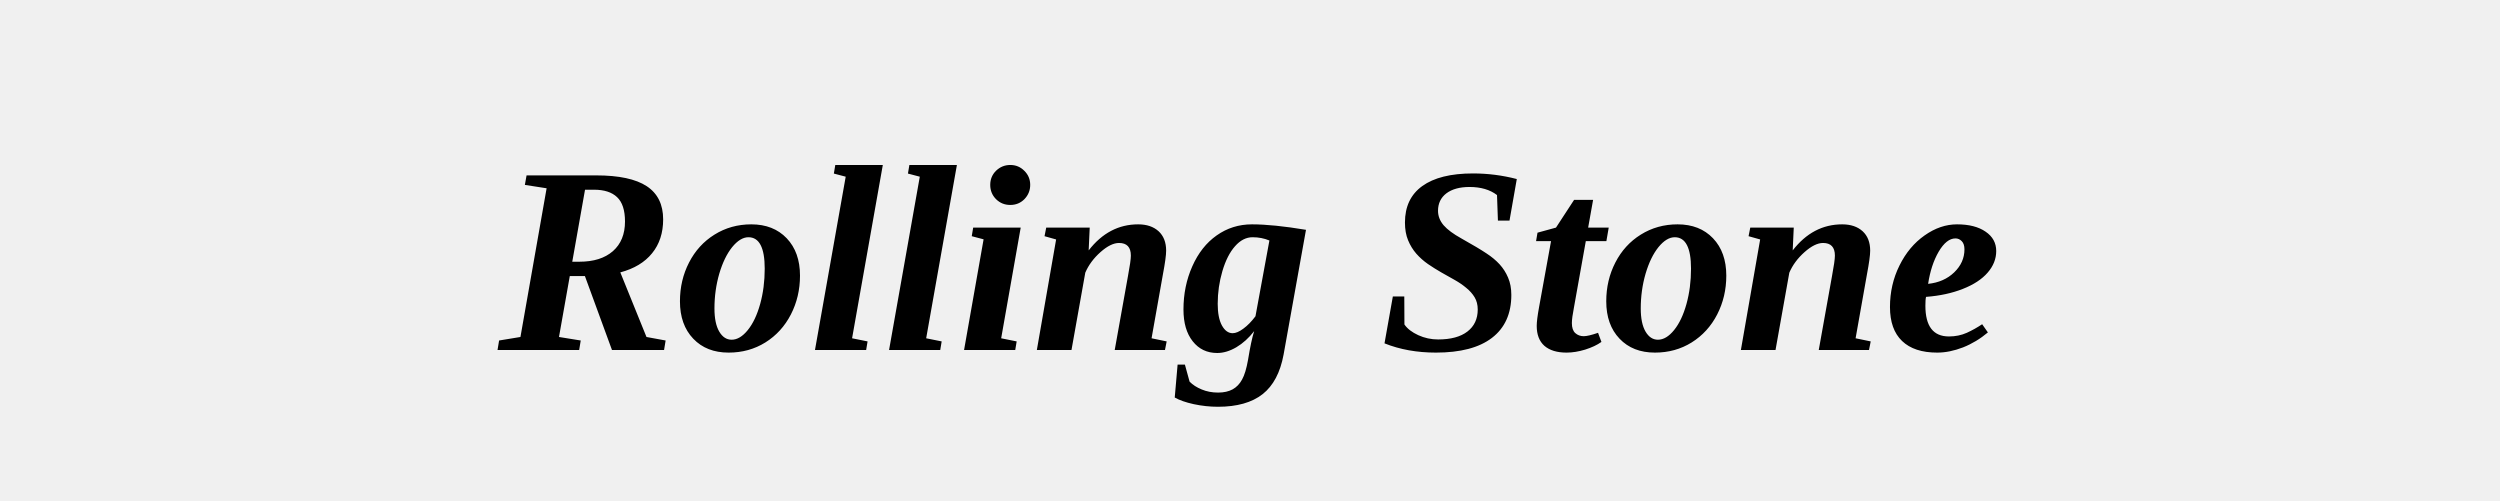
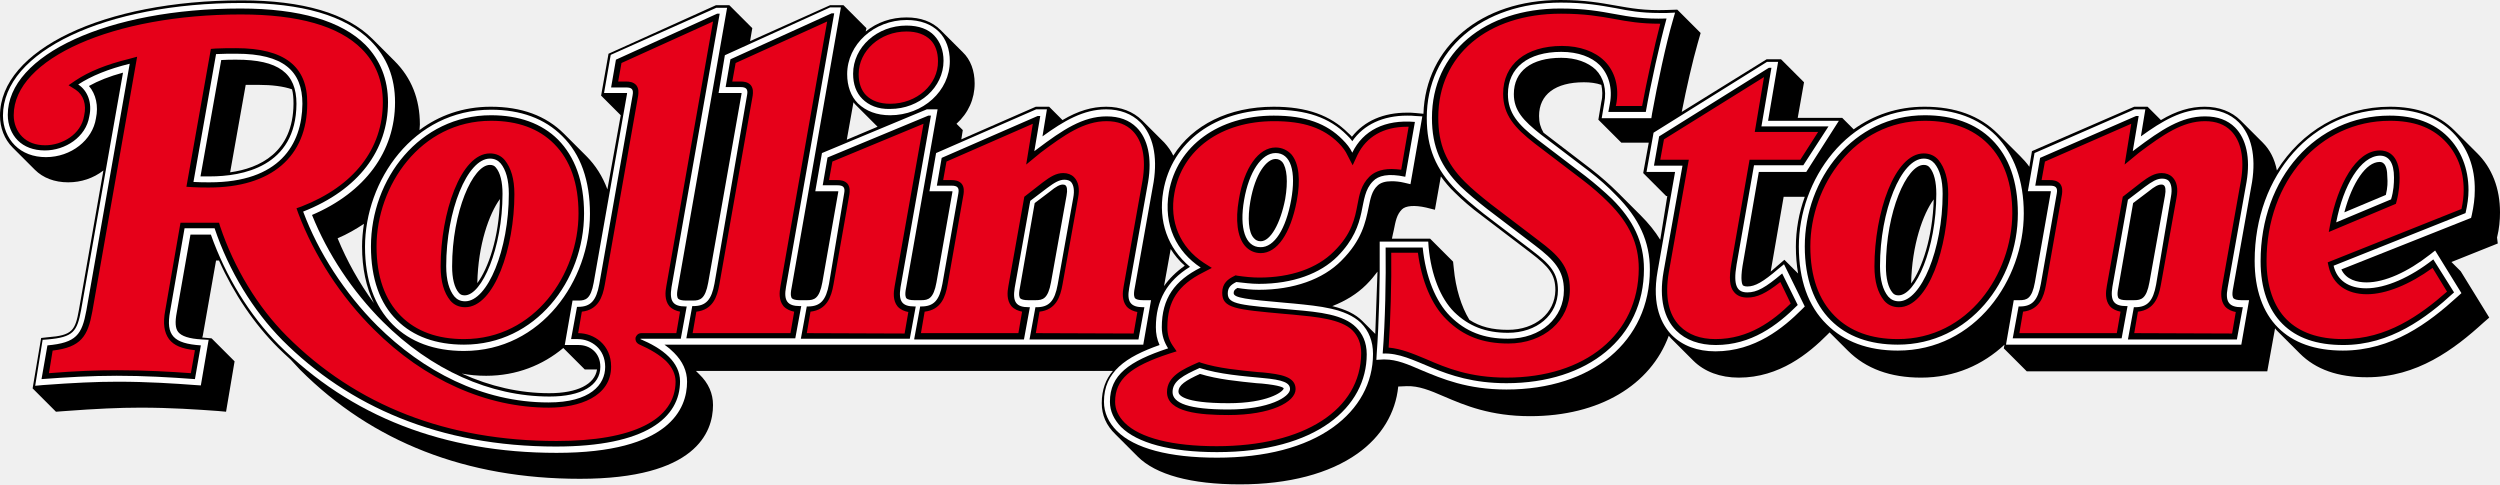
- <svg xmlns="http://www.w3.org/2000/svg" viewBox="0 0 300 60">
-   <text x="150" y="42" font-family="Georgia, 'Times New Roman', serif" font-size="32" font-weight="bold" font-style="italic" fill="#000" text-anchor="middle">Rolling Stone</text>
+ <svg xmlns="http://www.w3.org/2000/svg" xml:space="preserve" width="1000px" height="193.744px" x="0px" y="0px" version="1.1" viewBox="0 0 1000 193.744">
+   <path d="m990.661 61.073-8.895-8.895c-6.375-6.374-14.973-9.487-25.794-9.487-19.122 0-35.428 9.933-45.212 25.497-.889-4.596-2.815-8.302-5.633-11.118l-8.894-8.894c-3.559-3.558-8.6-5.485-14.379-5.485-5.635 0-11.268 1.631-17.492 5.337l-5.337-5.337h-5.336l-40.617 17.641-.296.148-1.038 6.226c-1.037-1.482-2.371-2.965-3.706-4.299l-8.895-8.895c-7.264-7.264-17.047-10.821-29.351-10.821-10.97 0-20.457 3.41-28.313 9.043l-4.596-4.596h-17.788l2.521-14.23-9.191-9.19h-5.781l-33.944 21.049c1.927-9.783 4.445-20.753 6.374-27.423l1.186-4.151-9.339-9.339-4.299.148c-8.896.297-14.379-.741-20.31-1.778C640.38 1.186 634.153 0 624.073 0c-31.574 0-53.811 18.678-54.699 45.508l-3.112-.296c-1.187-.148-2.372-.148-3.41-.148-9.485 0-17.047 3.261-22.087 9.636-.443-.445-.89-1.038-1.481-1.482-7.115-7.115-16.604-10.525-29.795-10.525-17.938 0-32.464 7.264-40.172 19.567-.891-1.927-2.225-3.706-3.559-5.188l-8.895-8.894c-3.559-3.558-8.599-5.485-14.379-5.485-5.633 0-11.267 1.631-17.492 5.337l-5.336-5.337h-5.337l-29.795 13.045.593-3.706-2.521-2.52c4.744-4.299 7.264-9.932 7.264-16.158 0-5.04-1.63-9.486-4.743-12.451l-8.895-8.895c-3.409-3.409-8.005-5.04-13.638-5.04-6.077 0-11.71 1.927-16.306 5.633l.296-1.334-9.19-9.19h-5.336L300.03 16.454l.889-5.188-9.19-9.19h-5.336l-42.989 19.419-2.964 16.751 7.856 7.856-5.336 29.646c-1.927-5.188-4.744-9.635-8.45-13.341l-8.894-8.895c-7.264-7.264-17.047-10.821-29.351-10.821-11.118 0-20.753 3.558-28.461 9.339 0-.741.148-1.482.148-2.224 0-10.228-3.409-18.678-10.08-25.348l-8.894-8.895C138.749 5.336 121.109.149 96.65.149 41.506.149 0 20.012 0 46.249c0 4.893 1.779 9.487 5.04 12.749l8.894 8.894c3.261 3.262 7.856 5.04 13.341 5.04 5.188 0 10.08-1.63 14.083-4.743l-9.784 55.736c-1.482 8.303-2.668 10.229-12.452 10.971l-2.668.297-3.409 20.158 9.339 9.34 4.002-.297c12.007-.89 21.198-1.334 29.795-1.334 12.007 0 22.828.741 30.981 1.334l3.261.297 3.41-20.16-9.191-9.19-3.409-.296h-.296c0-.148 0-.445.148-.593l5.336-30.24h1.186c5.93 13.341 14.083 25.349 23.569 34.835 1.631 1.631 3.261 3.113 5.04 4.744 1.334 1.482 2.668 2.816 3.854 4.15 28.906 28.906 66.558 43.58 111.918 43.58 46.25 0 53.217-18.528 53.217-29.498 0-4.596-1.779-8.746-5.485-12.305l-1.334-1.334h166.765c-2.816 3.262-4.447 7.412-4.447 12.896 0 4.744 1.779 8.895 5.485 12.451l8.894 8.896c7.264 7.263 21.347 11.117 40.914 11.117 19.418 0 35.725-4.3 46.99-12.304 9.636-6.818 15.269-16.307 16.306-26.83l3.41-.148c4.743-.148 9.189 1.63 14.972 4.15 8.301 3.558 18.529 7.855 34.392 7.855 27.72 0 48.177-12.451 55.439-32.167.296.296.593.741.89 1.037l8.895 8.896c4.447 4.447 10.821 6.817 18.232 6.817 16.307 0 28.018-9.782 35.28-17.047l1.037-1.037 7.264 7.265c7.265 7.263 17.047 10.819 29.352 10.819 13.49 0 24.756-5.188 33.354-13.192l-.297 1.482 9.19 9.189h96.206l3.111-17.194c.297.444.741.89 1.038 1.187l8.895 8.895c6.374 6.374 15.269 9.486 26.831 9.486 20.012 0 34.836-11.117 46.693-21.938l2.225-1.927-11.414-18.529-3.706-3.705 18.528-7.412-.296-2.373c.89-3.558 1.187-6.967 1.187-10.08-.001-9.487-3.114-17.788-9.34-23.866zM92.055 68.93l6.226-34.983h5.188c5.336 0 9.932.593 13.341 1.778.445 1.631.593 3.558.593 5.781-.148 19.567-13.638 25.793-25.348 27.424zm42.988 26.386c3.854-1.631 7.412-3.706 10.525-5.781-.445 2.965-.741 6.078-.741 9.043 0 8.745 1.63 16.306 4.744 22.68-5.93-8.154-10.822-16.9-14.528-25.942zm64.927-15.713c-.296 15.416-4.743 27.869-9.042 33.649.297-15.416 4.743-27.72 9.042-33.649zm19.716 77.675c-11.71 0-23.569-2.668-34.983-7.855 3.113.594 6.226.891 9.784.891 12.155 0 22.68-4.301 30.833-11.119l8.598 8.599h4.892c-.891 5.928-7.858 9.484-19.124 9.484zM338.719 55.885l2.668-14.972c.296.444.741.89 1.038 1.186l8.597 8.598-12.303 5.188zm126.89 58.553 2.668-14.823c1.481 2.372 3.408 4.743 5.633 6.671-3.557 2.52-6.225 5.188-8.301 8.152zm84.495 19.124-5.188-5.188c-2.669-2.668-6.521-4.597-12.008-5.931 5.337-2.074 9.932-4.892 13.638-8.598 1.779-1.777 3.113-3.408 4.447-5.188-.296 8.301-.593 17.196-.889 24.905zm53.068-1.631c-6.226 0-11.117-1.187-15.416-4.002-3.262-5.338-5.484-12.602-6.226-20.457l-.297-2.816-9.19-9.19h-15.269c.297-1.186.443-2.372.74-3.409.741-3.706 1.187-6.227 3.262-8.302 1.481-1.482 5.04-1.778 9.636-.741l3.558.89 2.372-13.341c1.63 2.223 3.409 4.446 5.633 6.521 2.816 2.817 6.522 6.078 10.971 9.339l19.271 14.677c7.411 5.633 9.933 8.746 9.933 14.971-.152 9.188-8.008 15.86-18.978 15.86zm60.926-36.023c-2.075-3.409-4.744-6.67-7.855-9.783l-8.896-8.895c-3.409-3.409-6.967-6.522-10.97-9.635l-18.974-14.527c-1.188-2.075-1.779-4.003-1.779-6.671 0-8.598 6.522-13.489 17.937-13.489 2.521 0 4.893.297 6.968 1.038.444 2.075.594 4.446 0 6.818l-1.187 7.115 9.19 9.19h10.97l-2.224 12.155 9.189 9.191h.445l-2.814 17.493zm55.143 13.489-5.485-5.483-3.261 2.815c-.741.742-1.631 1.334-2.224 1.928l5.188-29.943h8.449c-2.372 6.522-3.559 13.342-3.559 20.012.003 3.705.299 7.263.892 10.671zm45.212 4.004c.297-15.418 4.743-27.868 9.042-33.649-.444 15.415-4.743 27.72-9.042 33.649z" />
+   <path fill="#FFF" d="m865.986 78.272-6.222 34.69c-1.188 6.52-3.26 7.109-6.08 7.109h-3.108c-1.63 0-2.67-.299-3.12-.74-.29-.299-.74-1.33-.14-4.148l5.93-33.951 6.07-4.59c2.52-2.08 4.01-2.82 5.188-2.82.601 0 .892.15 1.04.3.593.44.892 1.78.442 4.15zm15.869-34.54c-9.05 0-16.899 4.59-25.5 10.82l1.78-10.82h-4.301l-40.02 17.49-2.671 15.27h9.189v.3l-6.38 36.17c-1.181 6.52-3.26 7.109-6.069 7.109h-2.381l-3.108 17.791h94.129l3.11-17.791h-3.11c-1.63 0-2.67-.299-3.109-.74-.3-.299-.74-1.33-.15-4.148l7.562-42.4c1.63-10.37-.301-18.82-5.34-23.86-3.41-3.412-8.15-5.191-13.631-5.191zm-455.239 34.54-6.222 34.69c-1.188 6.52-3.26 7.109-6.079 7.109h-3.109c-1.63 0-2.67-.299-3.12-.74-.29-.299-.739-1.33-.14-4.148l5.93-33.951 6.07-4.59c2.52-2.08 4.01-2.82 5.188-2.82.59 0 .892.15 1.041.3.592.44.89 1.78.441 4.15zm-342.72-7.71h-3.7l8.3-46.55c2.07-.14 4-.14 6.07-.14 16.76 0 24.02 5.33 24.02 17.64-.15 25.34-21.79 29.05-34.69 29.05zm376.52 49.509h-3.26c-1.63 0-2.67-.299-3.11-.739-.3-.299-.74-1.33-.149-4.147l7.561-42.401c1.63-10.37-.3-18.82-5.34-23.86-3.41-3.41-8.15-5.19-13.642-5.19-9.038 0-16.89 4.59-25.488 10.82l1.779-10.82h-4.301l-40.029 17.49-2.66 15.27h9.189v.3l-6.38 36.17c-1.18 6.521-3.26 7.109-6.08 7.109h-2.81c-1.631 0-2.67-.3-3.12-.74-.29-.299-.74-1.33-.14-4.147l12.6-71.452h-4.3l-41.95 17.49-2.67 15.27h9.189v.3l-6.369 36.17c-1.19 6.521-3.271 7.109-6.08 7.109h-2.971c-1.63 0-2.66-.3-3.109-.74-.301-.299-.74-1.33-.15-4.147L336.347 2.962h-4.301l-42.1 19.13-2.52 15.12h9.189v.29l-13.34 75.601c-1.19 6.529-3.26 7.119-6.08 7.119h-2.82c-1.63 0-2.66-.301-3.109-.74-.291-.299-.74-1.34-.15-4.149l19.72-112.22h-4.3l-42.25 18.83-2.67 15.27h9.2v.29l-13.351 75.601c-1.18 6.529-3.26 7.119-6.07 7.119h-2.379l-3.11 17.789h5.63c4.3 0 8.6 2.961 8.6 8.74 0 7.42-7.56 11.861-20.31 11.861-23.71 0-47.431-10.67-66.7-29.941-12.16-12.16-22.09-27.129-28.32-42.689 21.2-9.05 33.21-25.35 33.21-45.07 0-9.93-3.26-18.08-9.78-24.6-10.08-10.08-27.43-15.12-51.59-15.12-54.4 0-95.46 19.41-95.46 45.06 0 4.59 1.77 8.89 4.74 11.86 3.11 3.11 7.41 4.74 12.45 4.74 10.08 0 18.68-6.82 20.01-15.56 1.04-4.89 0-9.64-2.81-12.9 3.7-2.07 8.15-3.85 13.63-5.34l-16.75 94.87c-1.63 8.75-3.11 10.972-13.49 11.861l-1.92.149-2.97 18.379 3.12-.289c12-.891 21.34-1.34 29.939-1.34 12.01 0 22.98.738 30.98 1.34l2.22.148 3.12-18.238-2.67-.149c-5.19-.291-8.15-1.33-9.49-2.962-1.18-1.479-1.33-4-.59-7.858l5.48-31.131h8.16c5.93 16.75 15.56 32.319 27.12 44.03 28.76 28.761 66.12 43.279 111.18 43.279 45.36 0 52.181-17.779 52.181-28.459 0-4.301-1.78-8.149-5.19-11.561a27.607 27.607 0 0 0-3.85-3.26h191.52l3.11-17.791zm30.98 41.211c-18.529 0-20.011-3.41-20.011-4.59 0-2.67 2.82-4.451 8.602-7.121 7.26 2.221 15.409 2.961 22.68 3.711l2.07.139c7.56.75 8.6 1.631 8.75 1.932-.301 1.478-6.671 5.929-22.091 5.929zm8.75-80.791c1.93-11.12 6.52-16.9 10.079-16.9 1.181 0 1.931.45 2.671 1.19 1.92 2.37 2.368 7.86 1.18 14.82-1.92 9.93-5.93 16.899-9.78 16.899-1.189 0-2.079-.439-2.819-1.33-2.071-2.227-2.521-7.858-1.331-14.679zm17.34 40.92-3.41-.299c-15.271-1.34-20.602-1.93-20.602-3.861 0-.74.15-1.33 1.48-2.068 2.819.439 5.63.738 8.601.738 13.779 0 25.641-4.148 33.05-11.709 8.159-8.15 9.641-15.42 10.83-21.201.739-3.699 1.329-6.669 3.551-8.739 1.188-1.19 3.119-1.78 5.64-1.78 1.479 0 3.261.15 5.04.59l2.521.59 4.739-27.12-2.67-.15c-1.18-.15-2.22-.15-3.41-.15-9.63 0-17.34 3.56-21.938 10.23-.59-.89-1.33-1.63-2.221-2.52-6.971-6.97-16.16-10.08-29.05-10.08-23.431 0-40.921 12.75-44.331 32.61-2.068 12.009 1.78 22.829 10.682 30.239-9.2 5.631-13.641 13.49-13.641 24.16 0 2.521.439 4.892 1.479 7.119-13.49 4.74-22.24 10.672-22.24 22.682 0 4.3 1.78 8.3 5.19 11.709 6.97 6.972 20.899 10.67 40.028 10.67 19.271 0 35.28-4.149 46.4-12.149 10.37-7.42 16-17.789 16-29.351 0-5.038-1.63-9.198-4.89-12.459-6.068-5.781-16.598-6.67-26.828-7.701zm-161.43-75.309c13.2 0 23.871-9.78 23.871-21.64 0-4.75-1.48-8.9-4.301-11.71-3.109-3.12-7.561-4.75-12.9-4.75-13.189 0-23.859 9.79-23.859 21.65 0 4.74 1.48 8.89 4.3 11.71 3.26 3.11 7.559 4.74 12.889 4.74zm-160.09 19.86c1.04 0 1.78.3 2.37 1.04 1.78 2.08 2.67 5.78 2.67 10.53 0 21.79-8.3 40.609-15.12 40.609-1.039 0-1.779-.289-2.369-1.029-1.78-2.079-2.67-5.78-2.67-10.53 0-21.94 8.299-40.62 15.119-40.62zm-38.84 63.891c6.97 6.969 16.6 10.529 28.46 10.529 31.13 0 50.4-28.461 50.4-54.851 0-13.34-3.7-23.86-11.12-31.13-6.96-6.96-16.6-10.52-28.46-10.52-31.13 0-50.4 28.46-50.4 54.841 0 13.199 3.71 23.72 11.12 31.131zm478.511-61.371-19.271-14.67c-7.12-5.63-10.83-9.64-10.83-16.16 0-9.19 6.97-14.53 18.979-14.53 5.78 0 10.67 1.78 13.78 4.75 3.12 3.11 4.45 8 3.41 13.34l-1.03 6.08h19.86l.3-1.93c2.07-11.41 5.63-28.16 8.301-37.21l.89-3.11-3.261.15h-2.97c-7.409 0-12.3-.89-17.489-1.93-5.931-1.04-12.011-2.22-21.939-2.22-31.57 0-53.66 18.97-53.66 46.1 0 11.86 3.56 20.6 12.01 29.05 2.811 2.819 6.521 5.931 10.82 9.34l19.271 14.681c7.409 5.629 10.369 9.039 10.369 15.859 0 9.93-8.449 17.051-20.01 17.051-8.891 0-15.71-2.67-21.49-8.312-5.49-5.479-9.188-14.819-10.229-25.938l-.15-2.221h-19.42v2.371c.149 13.34-.29 30.238-1.18 42.25l-.15 2.67 2.67-.149h.74c4.74 0 9.189 1.931 14.67 4.299 8.16 3.41 18.24 7.712 33.95 7.712 34.24 0 57.37-19.271 57.37-48.029 0-11.122-4.301-20.461-13.49-29.65-3.412-3.564-6.972-6.674-10.821-9.644zm75.599 39.14c-6.08 5.189-9.19 6.969-12.312 6.969-1.33 0-1.63-.449-1.778-.449-.291-.438-1.03-2.069-.142-7.709l6.521-37.65h18.971l13.05-20.46h-28.319l4.011-23.57h-4.45l-45.36 28.32-2.819 15.71h11.42l-6.97 39.58c-2.521 14.08 1.779 21.64 5.63 25.64 4.301 4.302 10.229 6.531 17.489 6.531 15.87 0 27.28-9.49 34.54-16.75l1.19-1.191-8.301-16.897-2.371 1.926zm243.1-29.65-16.6 6.97c3.108-11.86 8.75-20.16 14.08-20.16.739 0 3.119 0 3.119 6.22.141 1.64.141 4.009-.599 6.97zm26.689-25.05c-6.079-6.08-14.529-9.19-25.061-9.19-30.829 0-54.1 26.09-54.1 60.63 0 11.41 3.26 20.601 9.34 26.681 6.069 6.08 14.819 9.188 25.94 9.188 19.56 0 34.239-10.971 45.948-21.641l1.48-1.34-10.521-17.039-2.08 1.629c-8.891 6.961-18.079 11.121-25.351 11.121-3.7 0-8.149-1.041-10.08-5.189l51.89-20.61.291-1.18c.75-3.41 1.189-6.67 1.189-9.79.156-9.34-2.954-17.34-8.885-23.27zm-221.619 65.22c-1.03 0-1.78-.289-2.37-1.029-1.78-2.079-2.67-5.78-2.67-10.53 0-21.789 8.3-40.62 15.12-40.62 1.039 0 1.778.3 2.38 1.04 1.771 2.08 2.659 5.78 2.659 10.53 0 21.939-8.297 40.609-15.119 40.609zm38.99-63.89c-6.972-6.96-16.602-10.52-28.461-10.52-31.13 0-50.399 28.46-50.399 54.85 0 13.34 3.7 23.86 11.12 31.131 6.96 6.959 16.6 10.521 28.46 10.521 31.13 0 50.398-28.459 50.398-54.851.002-13.191-3.858-23.711-11.118-31.131z" />
+   <path d="M203.533 77.528c0 22.229-8.45 42.991-17.49 42.991-1.93 0-3.27-.75-4.3-1.932-2.08-2.52-3.26-6.52-3.26-12.158 0-22.229 8.45-42.991 17.49-42.991 1.93 0 3.26.75 4.3 1.93 2.069 2.52 3.26 6.52 3.26 12.16zm-44.771 50.549c6.521 6.521 15.71 9.781 26.83 9.781 28.61 0 48.03-25.5 48.03-52.48 0-12.89-3.71-22.68-10.38-29.5-6.521-6.52-15.71-9.78-26.83-9.78-28.61 0-48.03 25.5-48.03 52.479 0 12.891 3.56 22.83 10.38 29.5zm646.31 7.41.02-.149h-.02v.149zm2.369-12.9-2.351 12.75h43.562l2.369-12.898h-.439c-5.039 0-6.52-2.069-5.629-7.711l6.219-34.83 6.82-5.19c2.82-2.07 4.74-3.26 6.82-3.26 1.18 0 2.069.3 2.67.89 1.028 1.18 1.479 3.26.891 6.371l-5.932 35.129c-1.189 6.531-3.41 9.052-8.449 9.052h-.449l-2.371 12.891h43.58l2.371-12.891h-.441c-5.039 0-6.67-2.08-5.629-7.709l7.56-42.402c1.631-9.63-.148-17.34-4.601-21.79-2.959-2.96-6.969-4.44-12.01-4.44-9.479 0-17.49 5.33-27.721 13.04l-1.18.89 2.37-14.08h-1.041l-38.389 16.75-1.932 11.12h5.932c2.219 0 3.109.74 2.67 3.11l-6.371 36.17c-1.188 6.521-3.41 9.039-8.448 9.039l-.451-.001zm-441.738 12.9v.291h43.88l2.37-12.891h-.45c-5.04 0-6.52-2.08-5.63-7.709l6.229-34.842 6.82-5.179c2.812-2.08 4.74-3.27 6.812-3.27 1.188 0 2.08.3 2.67.89 1.039 1.19 1.479 3.26.89 6.38l-6.22 34.68c-1.19 6.531-3.41 9.052-8.45 9.052h-.45l-2.37 12.891h43.58l2.37-12.891h-.438c-5.041 0-6.669-2.08-5.641-7.709l7.57-42.402c1.631-9.63-.15-17.34-4.599-21.79-2.972-2.96-6.972-4.44-12.012-4.44-9.479 0-17.488 5.33-27.72 13.04l-1.18.89 2.369-14.08h-1.039l-38.392 16.75-1.93 11.12h5.93c2.221 0 3.109.74 2.67 3.11l-6.38 36.17c-1.181 6.521-3.41 9.039-8.45 9.039h-.439l-2.37 12.9zm150.75-55.439c-2.07 11.41-6.672 18.971-12.301 18.82-6.08 0-8.449-7.701-6.521-18.82 1.931-11.271 6.969-18.83 12.601-18.83 6.081 0 8.299 7.26 6.221 18.83zm-.441 75.599c0 3.109-8.448 8.15-24.608 8.15-15.859 0-22.381-2.52-22.381-6.971 0-4.439 4.301-6.67 10.819-9.629 7.861 2.52 17.49 3.26 25.201 4 8.299.741 10.969 1.931 10.969 4.45zm46.099-84.939 3.852-21.94c-12-1.04-20.75 3.41-25.051 12.3-.891-1.92-2.221-3.55-4-5.33-6.23-6.23-14.529-9.49-27.42-9.49-21.939 0-38.689 12.01-41.949 30.68-2.23 13.2 3.109 23.72 12.738 30.101-10.369 5.181-15.56 12.3-15.56 23.859 0 3.41 1.039 6.08 2.521 8.449-15.71 5.191-23.27 10.67-23.27 21.352 0 3.851 1.629 7.109 4.439 10.08 6.38 6.369 19.57 10.08 38.399 10.08 39.869 0 59.88-18.092 59.88-39.141 0-4.891-1.771-8.301-4.289-10.82-5.041-5.039-14.381-6.08-25.062-6.971-21.188-1.92-26.229-2.068-26.229-6.52 0-2.22 1.03-3.41 3.41-4.59 2.811.291 5.92.739 9.041.739 13.641 0 24.608-4.149 31.42-10.971 13.049-13.189 7.709-23.57 14.229-30.089 2.083-2.228 6.083-3.258 12.901-1.778zm-217.158-31.13c2.521 2.52 6.22 4.15 11.11 4 11.709 0 21.35-8.6 21.35-19.27 0-4.15-1.34-7.56-3.71-10.08s-6.07-4-11.12-4c-11.71 0-21.34 8.6-21.34 19.27 0 4.15 1.189 7.56 3.71 10.08zm-7.271 37.65-6.08 36.32c-1.18 6.52-3.41 9.039-8.449 9.039h-.44l-2.37 12.9h43.58l2.37-12.9h-.44c-5.039 0-6.529-2.068-5.64-7.709l12.16-68.63h-1.04l-40.32 16.75-1.93 11.12h5.93c2.23 0 3.119.74 2.669 3.11zm-38.84-39.28-13.04 75.449c-1.19 6.521-3.409 9.041-8.45 9.041h-.449l-2.371 12.898h43.58l2.381-12.898h-.45c-5.04 0-6.67-2.069-5.63-7.711l19.27-109.39h-1.039l-40.471 18.38-1.92 11.11h5.93c2.22.001 3.109.751 2.659 3.121zm-214.94 34.98c-1.93 0-4.3 0-6.52-.15l9.04-51.14c2.67-.15 5.34-.15 8.15-.15 18.83 0 26.39 6.97 26.39 20.02-.149 16.45-9.339 31.42-37.06 31.42zm172.551 62.559h15.86l2.369-12.899h-.439c-5.04 0-6.53-2.067-5.641-7.709l19.271-109.4h-1.03l-40.47 18.39-1.931 11.11h5.931c2.37 0 3.11.74 2.67 3.12l-13.34 75.601c-1.19 6.52-3.41 9.039-8.45 9.039h-.45l-2.37 12.9h2.67c5.34 0 10.971 3.85 10.971 11.108 0 7.121-5.931 14.229-22.681 14.229-26.54 0-50.25-12.6-68.49-30.68-13.04-13.051-23.57-29.35-29.64-45.66 22.23-8.74 33.94-24.6 33.94-43.73 0-9.19-3.11-16.9-9.04-22.97-9.49-9.49-26.24-14.53-49.95-14.53-52.78 0-93.1 18.53-93.1 42.54 0 4.01 1.49 7.71 4.01 10.23s6.22 4 10.82 4c8.15 0 16.45-5.33 17.78-13.63 1.19-5.34-.59-10.23-4.439-12.75 5.189-3.41 12.149-6.23 20.6-8.3l-17.34 98.72c-1.78 9.641-4 12.9-15.57 13.939l-2.37 13.49c10.08-.75 20.01-1.34 30.09-1.34 10.97 0 21.2.59 31.28 1.34l2.37-13.49c-10.97-.75-14.08-4.01-12.3-13.639l5.78-33.211h12.01c5.78 17.199 15.42 32.91 27.13 44.77 26.38 26.391 62.7 42.541 109.39 42.541 36.03 0 49.66-11.561 49.66-26.09 0-3.851-1.779-7.111-4.439-9.781-3.12-3.109-7.271-5.34-11.42-7.109-.002-.149.298-.149.298-.149zm296.619 5.93c13.039-.6 23.119 11.861 49.51 11.861 32.609 0 55-18.24 55-45.66 0-10.82-4.301-19.57-12.75-28.021-3.119-2.96-6.67-6.08-10.68-9.19l-19.271-14.67c-7.711-5.93-11.711-10.53-11.711-18.09 0-10.52 8.01-16.9 21.351-16.9 6.819 0 12.149 2.08 15.409 5.34 3.562 3.7 5.191 9.19 4.011 15.42l-.601 3.26h14.98c1.92-10.97 5.631-27.72 8.301-37.36-18.24.59-22.682-4-42.551-4-30.091 0-51.291 17.49-51.291 43.73 0 11.86 3.711 19.71 11.422 27.42 2.959 2.82 6.67 5.93 10.67 9.04l19.27 14.681c7.562 5.779 11.42 9.93 11.42 17.789 0 10.971-9.051 19.42-22.391 19.42-9.629 0-16.9-2.82-23.119-9.039-5.781-5.791-9.791-15.721-10.971-27.43h-14.83c.152 12.45-.139 29.501-1.178 42.399zm145.86-24.459c-4 0-5.778-2.52-4.299-11.121l6.969-39.729h19.722l10.08-15.56h-26.83l4-23.42h-1.041l-43.879 27.42-2.07 11.71h11.41l-7.562 42.4c-1.93 10.971.302 18.819 5.041 23.569 3.859 3.851 9.34 5.779 15.859 5.779 14.09 0 24.461-7.709 32.76-16.01l-6.219-12.6c-6.67 5.632-10.08 7.562-13.941 7.562zm235.55-28.02c2.819-14.82 9.778-26.53 17.489-26.68 3.56 0 5.629 2.82 5.629 8.74 0 2.38-.139 5.34-1.18 8.75l-21.938 9.19zm47.141 28.02-8.301-13.201c-9.041 7.121-18.98 11.57-26.83 11.57-7.119 0-11.711-3.26-13.051-9.039l52.771-21.051c.75-3.27 1.189-6.23 1.189-9.2 0-8.74-3.109-16.15-8.302-21.34-5.489-5.49-13.188-8.45-23.27-8.45-29.359 0-51.59 24.9-51.59 58.259 0 10.972 3.108 19.41 8.75 25.052 5.631 5.631 13.631 8.448 24.311 8.448 18.823.001 33.202-10.818 44.323-21.048zm-204.57-39.43c0 22.229-8.59 42.991-17.49 42.991-1.93 0-3.26-.75-4.301-1.932-2.069-2.52-3.26-6.52-3.26-12.158 0-22.229 8.451-42.991 17.49-42.991 1.93 0 3.26.75 4.301 1.93 2.08 2.52 3.26 6.52 3.26 12.16zm-44.76 50.549c6.52 6.521 15.559 9.781 26.83 9.781 28.609 0 48.02-25.5 48.02-52.48 0-12.89-3.551-22.68-10.37-29.5-6.521-6.52-15.709-9.78-26.83-9.78-28.609 0-48.029 25.5-48.029 52.479-.002 12.891 3.709 22.83 10.379 29.5z" />
+   <path fill="#E60019" d="M195.975 61.366c2.37 0 4.45.89 5.93 2.67 2.52 3.11 3.85 7.56 3.85 13.641 0 21.34-8 45.209-19.71 45.209-2.38 0-4.45-.89-5.93-2.67-2.521-3.109-3.86-7.56-3.86-13.64 0-21.339 8.01-45.21 19.72-45.21zm-10.38 74.27c28.31 0 45.81-25.949 45.81-50.26 0-12-3.26-21.34-9.79-27.86-6.07-6.08-14.521-9.2-25.2-9.2-28.31 0-45.8 26.09-45.8 50.26 0 12 3.26 21.34 9.779 27.87 6.081 6.071 14.531 9.19 25.201 9.19zm668.099-2.38 39.141.149 1.479-8.6c-1.479-.289-3.109-.891-4.301-2.221-1.93-2.37-1.63-5.63-1.188-8l7.56-42.4c1.49-8.89 0-15.86-4-19.86-2.521-2.52-5.93-3.86-10.38-3.86-9.04 0-16.891 5.49-26.38 12.6l-5.78 4.75 2.66-16.31-34.53 15.12-1.34 7.41h3.261c1.341 0 2.97.15 4.149 1.48 1.04 1.34.89 2.97.75 4.161l-6.38 36.159c-.892 5.04-2.67 10.08-9.19 10.83l-1.479 8.59h38.979l1.49-8.59c-1.49-.3-3.12-.891-4.3-2.229-1.931-2.371-1.631-5.631-1.19-8l6.38-35.73 7.41-5.78c2.96-2.22 5.33-3.7 8.15-3.7 1.778 0 3.26.59 4.3 1.63 1.78 1.78 2.37 4.59 1.63 8.3l-6.229 34.68c-.891 5.04-2.659 10.08-9.189 10.83l-1.483 8.591zm-439.369 0 39.13.149 1.489-8.6c-1.489-.289-3.119-.891-4.3-2.221-1.931-2.37-1.631-5.63-1.189-8l7.56-42.4c1.48-8.89 0-15.86-4-19.86-2.52-2.52-5.93-3.86-10.38-3.86-9.04 0-16.898 5.49-26.38 12.6l-5.779 4.75 2.659-16.31-34.54 15.12-1.33 7.41h3.26c1.34 0 2.971.15 4.15 1.48 1.04 1.34.891 2.97.74 4.161l-6.37 36.159c-.89 5.04-2.67 10.08-9.19 10.83l-1.479 8.59h38.979l1.479-8.59c-1.479-.3-3.109-.891-4.29-2.229-1.931-2.371-1.63-5.631-1.189-8l6.37-35.73 7.421-5.78c2.959-2.22 5.329-3.7 8.148-3.7 1.78 0 3.26.59 4.3 1.63 1.78 1.78 2.37 4.59 1.631 8.3l-6.229 34.68c-.891 5.04-2.67 10.08-9.19 10.83l-1.481 8.591zm537.65-73.079c2.37 0 7.86 1.04 7.86 10.97 0 2.08-.15 5.34-1.189 9.34l-.291 1.04-26.84 11.27.75-4.16c2.81-14.231 9.929-28.46 19.71-28.46zm-14.67 75.459c17.342 0 30.682-9.49 41.5-18.979l-5.779-9.49c-9.189 6.67-18.681 10.529-26.24 10.529-8.149 0-13.629-4-15.271-10.819l-.438-1.931 53.51-21.349c.6-2.66.89-5.181.89-7.561 0-8-2.67-14.82-7.71-19.86-5.33-5.34-12.448-7.86-21.79-7.86-28.158 0-49.359 24.17-49.359 56.041 0 10.08 2.819 18.229 8.011 23.42 5.176 5.189 12.735 7.859 22.676 7.859zm-167.81-74.27c2.369 0 4.449.89 5.93 2.67 2.521 3.11 3.859 7.56 3.859 13.641 0 21.34-8.01 45.209-19.719 45.209-2.371 0-4.451-.89-5.932-2.67-2.521-3.109-3.851-7.561-3.851-13.64.002-21.339 8.002-45.21 19.713-45.21zm-10.37 74.27c28.159 0 45.649-25.949 45.8-50.26 0-12-3.26-21.34-9.778-27.86-6.08-6.08-14.531-9.2-25.201-9.2-28.311 0-45.811 26.09-45.811 50.26 0 12 3.262 21.34 9.79 27.87 6.07 6.071 14.519 9.19 25.2 9.19zm-72.94 0c13.351 0 22.98-7.27 30.101-14.229l-4.149-8.602c-5.79 4.59-9.34 6.221-13.2 6.221-2.368 0-4.149-.739-5.33-2.221-1.778-2.08-2.079-5.629-1.038-11.41l7.26-41.508h20.31l7.12-11.12h-25.35l3.698-21.94-40.02 24.91-1.48 8.15h11.41l-8 45.059c-1.63 9.641-.149 16.9 4.44 21.5 3.407 3.41 8.157 5.19 14.228 5.19zm-83.6 15.41c31.57 0 52.771-17.34 52.92-43.58 0-9.93-3.71-18.08-12.01-26.39-3.26-3.261-6.67-6.22-10.37-9.04l-19.271-14.67c-8.01-6.23-12.6-11.42-12.6-19.87 0-11.71 9.04-19.12 23.562-19.12 7.118 0 13.198 2.22 17.049 6.08 4.149 4.15 5.931 10.52 4.601 17.34l-.148.6h10.52c1.93-10.23 4.9-23.87 7.271-32.91h-.149c-7.71 0-12.9-.89-18.38-1.93-5.78-1.04-11.711-2.08-21.2-2.08-29.351 0-49.07 16.61-49.07 41.51 0 10.67 3.12 18.23 10.682 25.79 2.67 2.67 6.22 5.64 10.369 8.901l19.271 14.67c7.271 5.489 12.311 10.08 12.311 19.419 0 12.449-10.381 21.641-24.609 21.641-10.23 0-18.08-2.961-24.75-9.631-5.93-5.779-9.94-15.42-11.42-26.68h-10.67c.148 12.299-.301 26.68-1.041 37.939 5.041.449 9.641 2.38 14.971 4.6 8.151 3.561 17.481 7.411 32.161 7.411zm-92.35-92.05c2.52 0 4.739 1.04 6.368 2.81 2.972 3.56 3.712 10.08 2.08 18.68-2.52 13.05-7.858 20.76-14.38 20.76-2.521 0-4.738-1.04-6.38-2.97-2.96-3.562-3.85-10.081-2.37-18.53 2.082-12.6 7.862-20.75 14.682-20.75zm-31.28 86.12.739-.29.739.29c6.972 2.23 15.271 2.97 22.681 3.71l2.08.149c7.109.739 13.041 1.631 13.041 6.67 0 5.189-9.932 10.371-26.83 10.371-11.41 0-24.61-1.031-24.61-9.19 0-6.37 6.53-9.19 12.16-11.71zm7.71 33.36c34.979 0 57.66-14.529 57.81-37.209 0-3.711-1.18-6.82-3.56-9.189-4.59-4.45-14.381-5.34-23.71-6.229l-3.41-.291c-19.569-1.779-24.91-2.229-24.91-8.449 0-3.86 2.37-5.49 4.75-6.67l.591-.301.739.149c2.96.438 5.932.739 8.75.739 12.602 0 23.12-3.711 29.79-10.381 7.26-7.108 8.45-13.339 9.49-18.818.74-4.011 1.479-7.86 4.74-11.12 1.479-1.48 4.148-3.11 8.898-3.11 1.182 0 2.521.14 3.852.29l2.97-17.19h-.602c-9.479 0-16.3 4-19.858 11.26l-1.93 4.15-2.07-4c-.74-1.63-1.93-3.26-3.562-4.89-6.08-6.08-14.08-8.75-25.789-8.75-21.2 0-36.771 11.27-39.881 28.76-2.08 11.41 2.222 21.64 11.711 27.872l3.261 2.068-3.41 1.779c-10.08 5.041-14.381 11.57-14.381 21.939 0 2.82.601 5.041 2.08 7.271l1.631 2.369-2.82.891c-15.859 5.189-21.79 10.37-21.79 19.271 0 3.108 1.34 5.93 3.86 8.449 6.071 6.07 19.119 9.34 36.76 9.34zm-130.6-136.97c10.68 0 19.27-7.71 19.129-17.05 0-3.56-1.039-6.52-2.969-8.45-2.221-2.22-5.48-3.41-9.641-3.41-10.52 0-19.12 7.71-19.12 17.05 0 3.56 1.04 6.52 2.97 8.45 2.221 2.22 5.481 3.41 9.631 3.41zm-33.35 91.75 39.13.149 1.49-8.6c-1.49-.289-3.12-.891-4.301-2.221-1.93-2.37-1.629-5.63-1.189-8l11.561-65.08-36.461 15.12-1.34 7.41h3.271c1.33 0 2.96.15 4.149 1.48 1.03 1.34.891 2.97.74 4.161l-6.38 36.159c-.89 5.04-2.67 10.08-9.19 10.83l-1.48 8.592zm-45.66 0h39.14l1.48-8.59c-1.48-.3-3.109-.89-4.3-2.229-1.931-2.371-1.63-5.631-1.181-8l18.67-105.839-36.609 16.6-1.34 7.41h3.27c1.33 0 2.961.15 4.15 1.48 1.029 1.34.891 2.97.74 4.16l-13.34 75.59c-.891 5.04-2.67 10.08-9.19 10.83l-1.49 8.588zM94.435 19.266c19.271 0 28.61 7.26 28.46 22.09 0 21.34-14.38 33.65-39.29 33.65-1.92 0-4.29 0-6.67-.15l-2.37-.15 9.79-55.14 1.78-.15c2.81-.15 5.63-.15 8.3-.15zm128.22 157.13c30.54 0 47.44-8.449 47.581-23.719 0-2.961-1.33-5.781-3.851-8.301-2.52-2.37-6.08-4.59-10.82-6.67-1.34-.74-1.48-1.93-1.34-2.67.3-.891 1.04-1.78 2.38-1.78h13.93l1.479-8.59c-1.479-.3-3.109-.89-4.3-2.229-1.92-2.371-1.63-5.631-1.18-8l18.68-105.839-36.62 16.6-1.33 7.41h3.11c1.33 0 2.97.15 4.15 1.48 1.04 1.34.89 2.97.74 4.15l-13.34 75.6c-.89 5.04-2.67 10.08-9.19 10.83l-1.48 8.59c6.37 0 13.19 4.602 13.19 13.352 0 12.148-12.9 16.449-24.9 16.449-24.91 0-49.81-11.119-69.97-31.279-13.19-13.04-23.87-29.5-30.24-46.4l-.74-2.07 2.07-.74c20.91-8.159 32.47-22.979 32.47-41.659 0-8.59-2.82-15.71-8.45-21.34-9.189-9.19-25.35-13.79-48.33-13.79-50.99 0-90.87 17.64-90.87 40.32 0 3.26 1.19 6.38 3.41 8.6 2.23 2.22 5.34 3.41 9.19 3.41 6.68 0 14.38-4.3 15.57-11.86 1.04-4.45-.3-8.3-3.41-10.38l-2.82-1.78 2.82-1.92c5.34-3.56 12.3-6.38 21.35-8.6l3.26-.89-17.94 101.99c-1.78 9.78-4.45 14.229-15.86 15.561l-1.479 9.041c10.819-.892 19.42-1.182 27.42-1.182 11.27 0 21.35.592 29.35 1.182l1.63-9.19c-5.33-.59-8.45-1.92-10.37-4.44-1.93-2.67-2.52-6.229-1.49-11.57l6.08-34.979h15.42l.439 1.479c5.64 16.75 15.12 32.32 26.68 43.881 27.871 27.861 64.191 41.942 107.921 41.942z" />
</svg>
